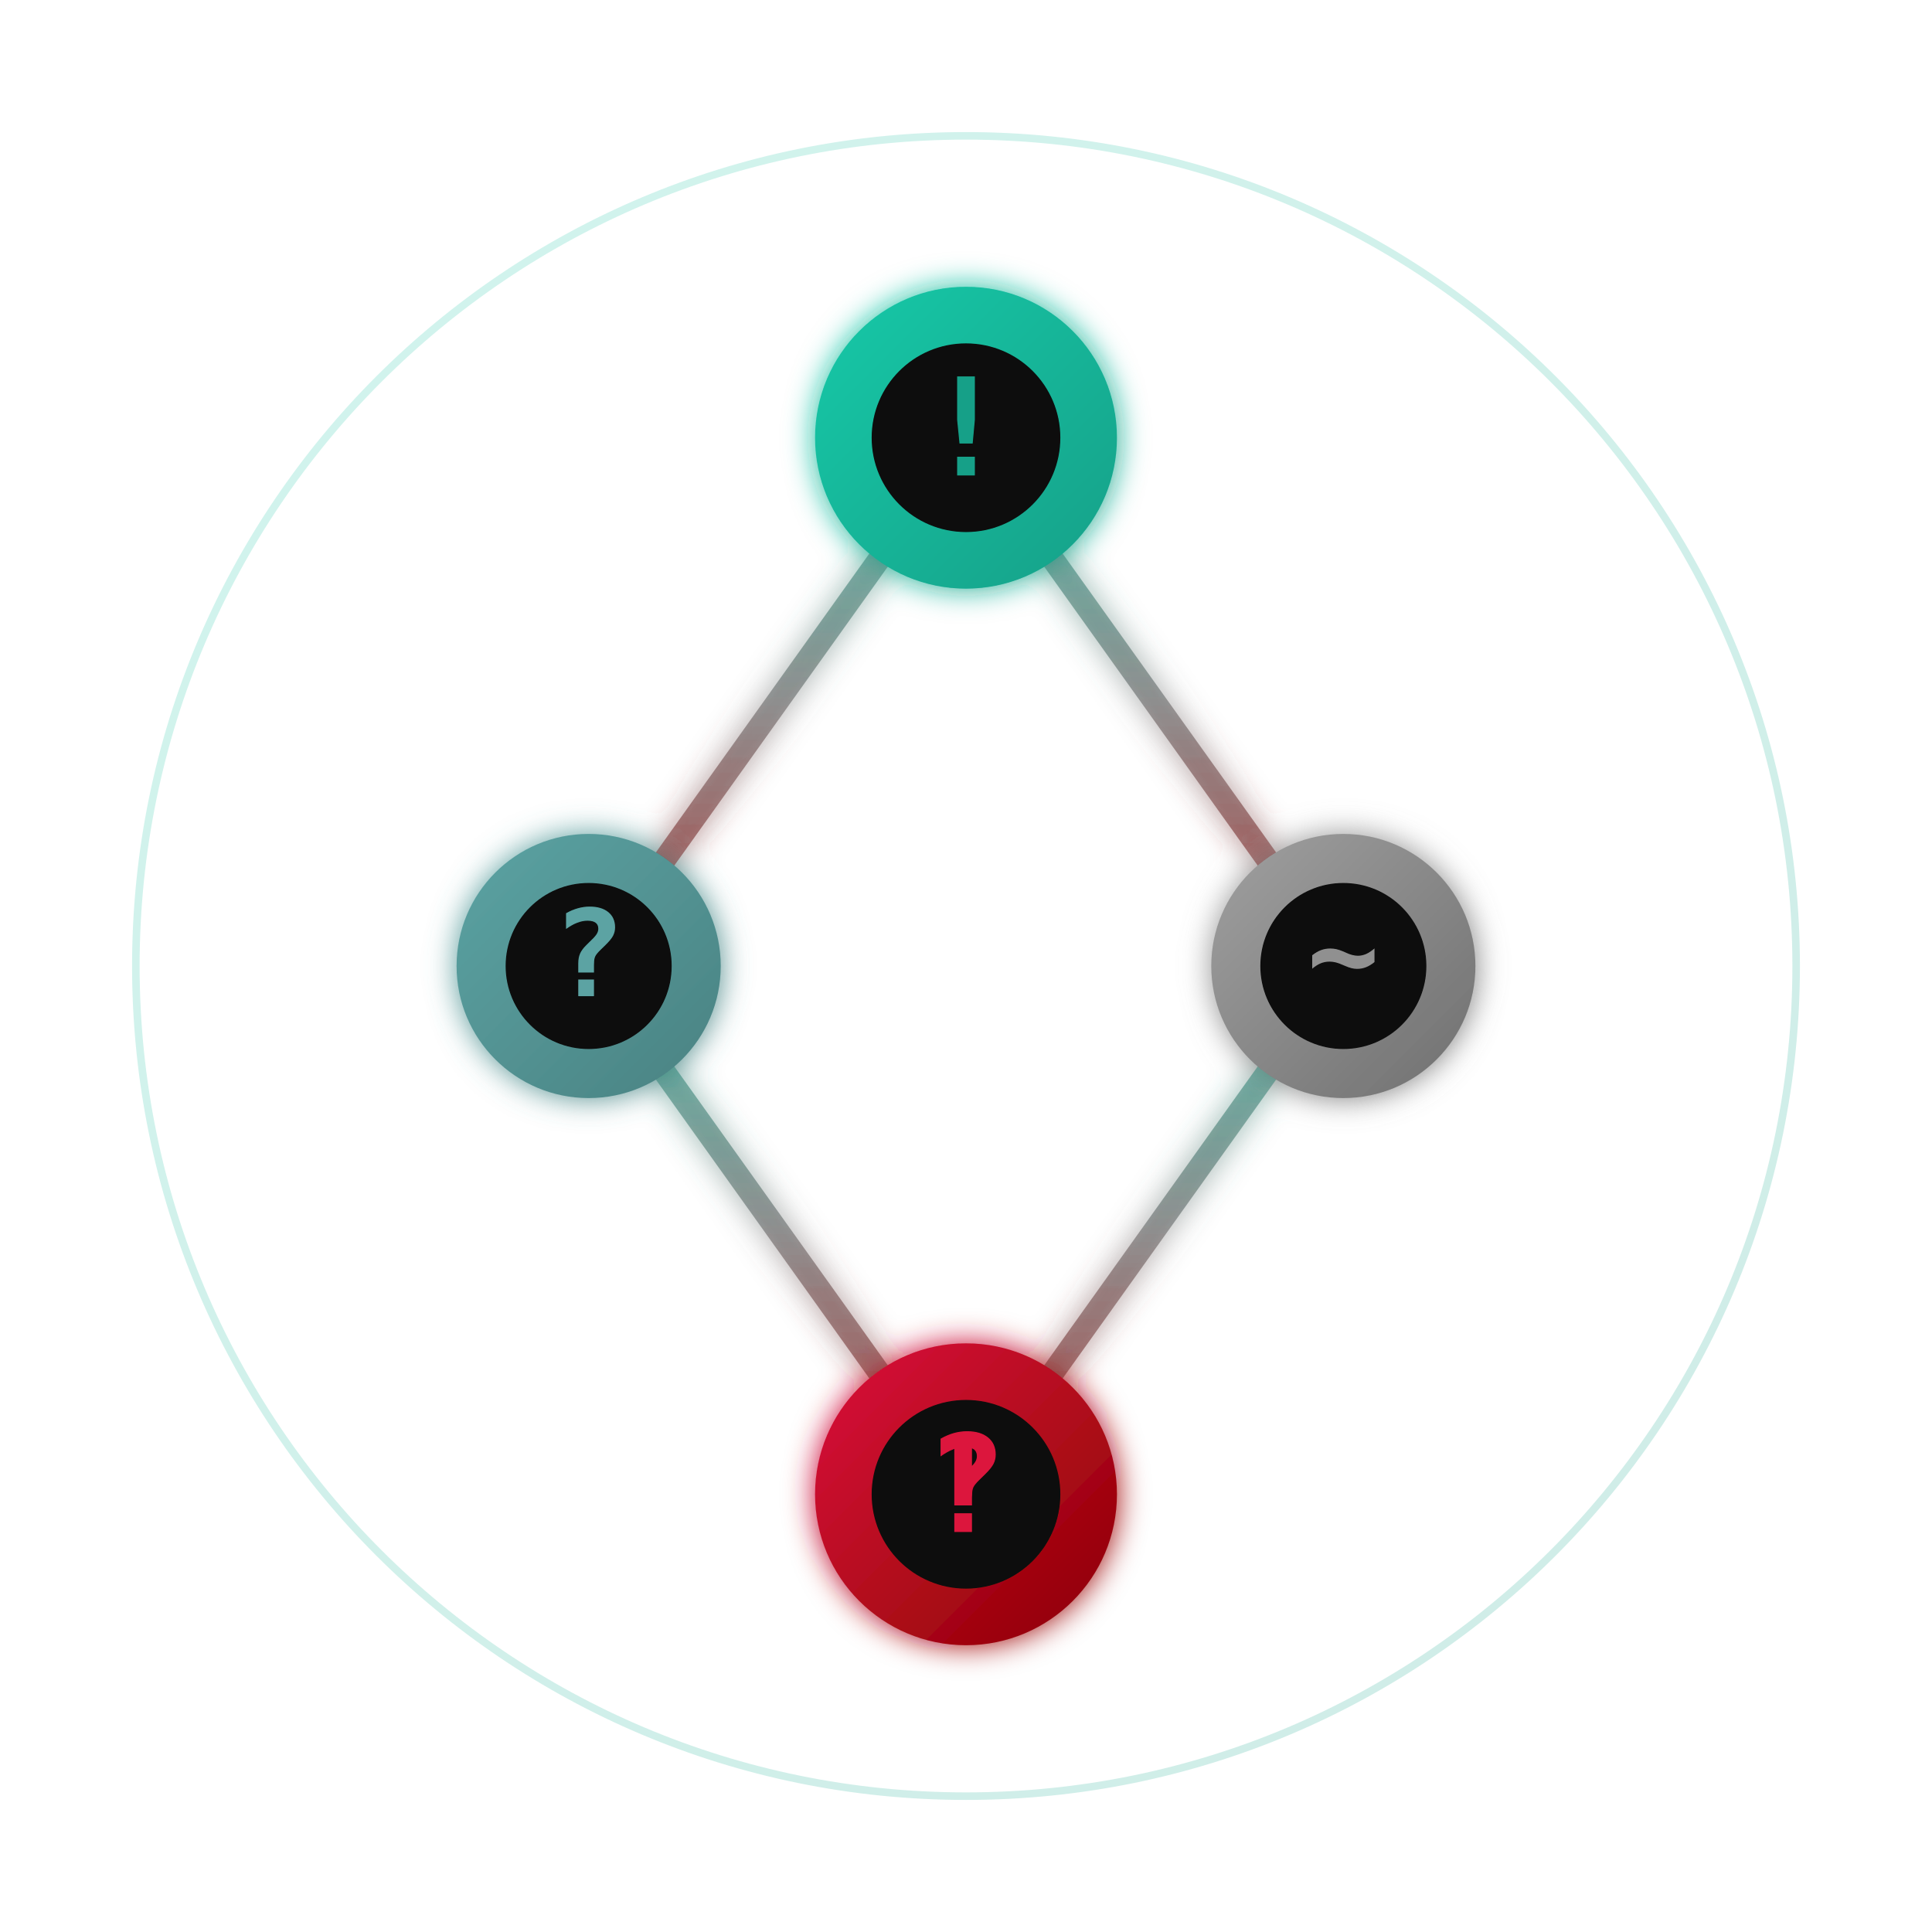
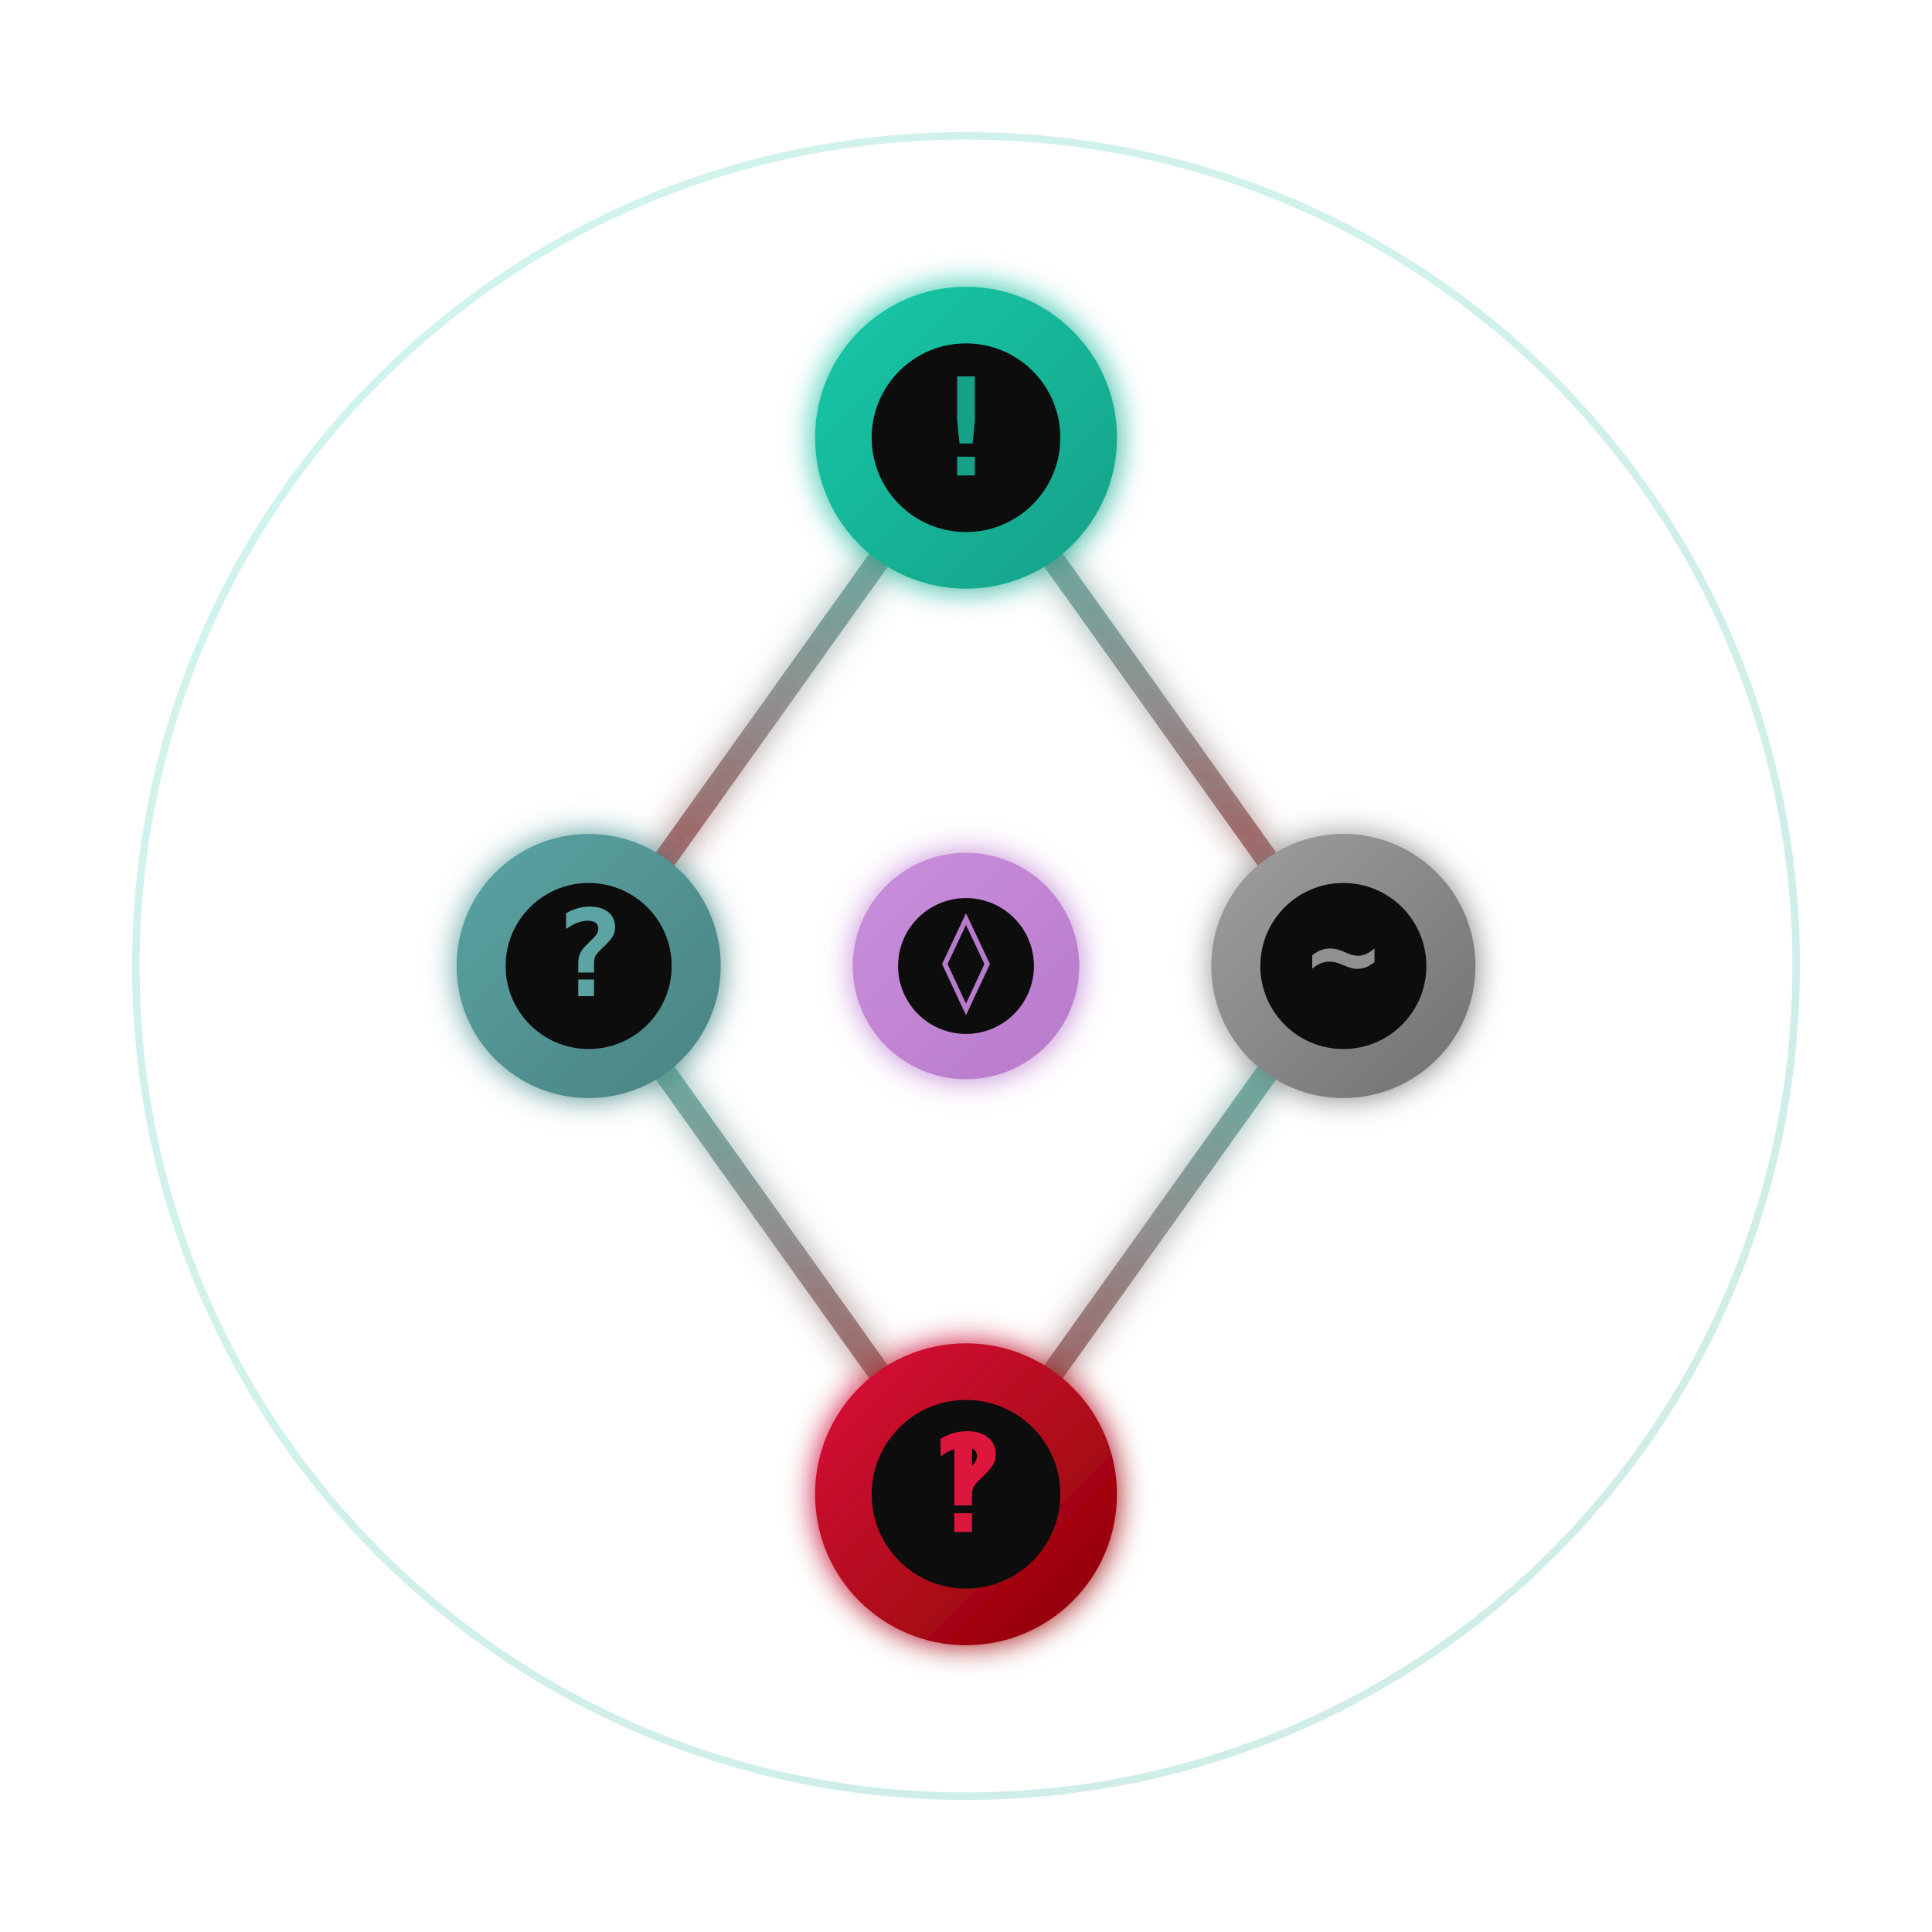
<svg xmlns="http://www.w3.org/2000/svg" viewBox="0 0 512 512">
  <defs>
    <linearGradient id="trust" x1="0%" y1="0%" x2="0%" y2="100%">
      <stop offset="0%" style="stop-color:#14A088" />
      <stop offset="50%" style="stop-color:#666666" />
      <stop offset="100%" style="stop-color:#8B0000" />
    </linearGradient>
    <linearGradient id="known" x1="0%" y1="0%" x2="100%" y2="100%">
      <stop offset="0%" style="stop-color:#1AC9A8" />
      <stop offset="100%" style="stop-color:#14A088" />
    </linearGradient>
    <linearGradient id="uncertain" x1="0%" y1="0%" x2="100%" y2="100%">
      <stop offset="0%" style="stop-color:#5BA3A3" />
      <stop offset="100%" style="stop-color:#4A8282" />
    </linearGradient>
    <linearGradient id="reported" x1="0%" y1="0%" x2="100%" y2="100%">
      <stop offset="0%" style="stop-color:#A0A0A0" />
      <stop offset="100%" style="stop-color:#707070" />
    </linearGradient>
    <linearGradient id="paradox" x1="0%" y1="0%" x2="100%" y2="100%">
      <stop offset="0%" style="stop-color:#DC143C" />
      <stop offset="100%" style="stop-color:#8B0000" />
    </linearGradient>
+     <linearGradient id="predicted" x1="0%" y1="0%" x2="100%" y2="100%">
+       <stop offset="0%" style="stop-color:#C98FDB" />
+       <stop offset="100%" style="stop-color:#B87ACC" />
+     </linearGradient>
    <filter id="glow" x="-50%" y="-50%" width="200%" height="200%">
      <feGaussianBlur stdDeviation="4" result="blur" />
      <feMerge>
        <feMergeNode in="blur" />
        <feMergeNode in="SourceGraphic" />
      </feMerge>
    </filter>
  </defs>
  <g transform="translate(256,256)" filter="url(#glow)">
    <line x1="0" y1="-140" x2="-100" y2="0" stroke="url(#trust)" stroke-width="6" stroke-linecap="round" opacity="0.6" />
    <line x1="0" y1="-140" x2="100" y2="0" stroke="url(#trust)" stroke-width="6" stroke-linecap="round" opacity="0.6" />
    <line x1="-100" y1="0" x2="0" y2="140" stroke="url(#trust)" stroke-width="6" stroke-linecap="round" opacity="0.6" />
    <line x1="100" y1="0" x2="0" y2="140" stroke="url(#trust)" stroke-width="6" stroke-linecap="round" opacity="0.6" />
    <line x1="0" y1="140" x2="0" y2="-140" stroke="url(#trust)" stroke-width="3" stroke-dasharray="8,4" opacity="0.4" />
+     <line x1="0" y1="-140" x2="0" y2="0" stroke="url(#predicted)" stroke-width="3" stroke-linecap="round" opacity="0.4" />
+     <line x1="-100" y1="0" x2="0" y2="0" stroke="url(#predicted)" stroke-width="3" stroke-linecap="round" opacity="0.4" />
+     <line x1="100" y1="0" x2="0" y2="0" stroke="url(#predicted)" stroke-width="3" stroke-linecap="round" opacity="0.4" />
+     <line x1="0" y1="0" x2="0" y2="140" stroke="url(#predicted)" stroke-width="3" stroke-linecap="round" opacity="0.4" />
    <g transform="translate(0,-140)" data-evidence="known" data-symbol="!">
      <circle r="40" fill="url(#known)" />
      <circle r="25" fill="#0a0a0a" />
      <text y="10" fill="#14A088" font-family="monospace" font-size="36" font-weight="bold" text-anchor="middle">!</text>
    </g>
    <g transform="translate(-100,0)" data-evidence="uncertain" data-symbol="?">
      <circle r="35" fill="url(#uncertain)" />
      <circle r="22" fill="#0a0a0a" />
      <text y="8" fill="#5BA3A3" font-family="monospace" font-size="32" font-weight="bold" text-anchor="middle">?</text>
    </g>
    <g transform="translate(100,0)" data-evidence="reported" data-symbol="~">
      <circle r="35" fill="url(#reported)" />
      <circle r="22" fill="#0a0a0a" />
      <text y="8" fill="#909090" font-family="monospace" font-size="32" font-weight="bold" text-anchor="middle">~</text>
    </g>
    <g transform="translate(0,140)" data-evidence="paradox" data-symbol="‽">
      <circle r="40" fill="url(#paradox)" />
      <circle r="25" fill="#0a0a0a" />
      <text y="10" fill="#DC143C" font-family="monospace" font-size="36" font-weight="bold" text-anchor="middle">‽</text>
    </g>
+     <g transform="translate(0,0)" data-evidence="predicted" data-symbol="◊">
+       <circle r="30" fill="url(#predicted)" />
+       <circle r="18" fill="#0a0a0a" />
+       <text y="7" fill="#B87ACC" font-family="monospace" font-size="26" font-weight="bold" text-anchor="middle">◊</text>
+     </g>
  </g>
  <circle cx="256" cy="256" r="220" fill="none" stroke="url(#known)" stroke-width="2" opacity="0.2" />
</svg>
